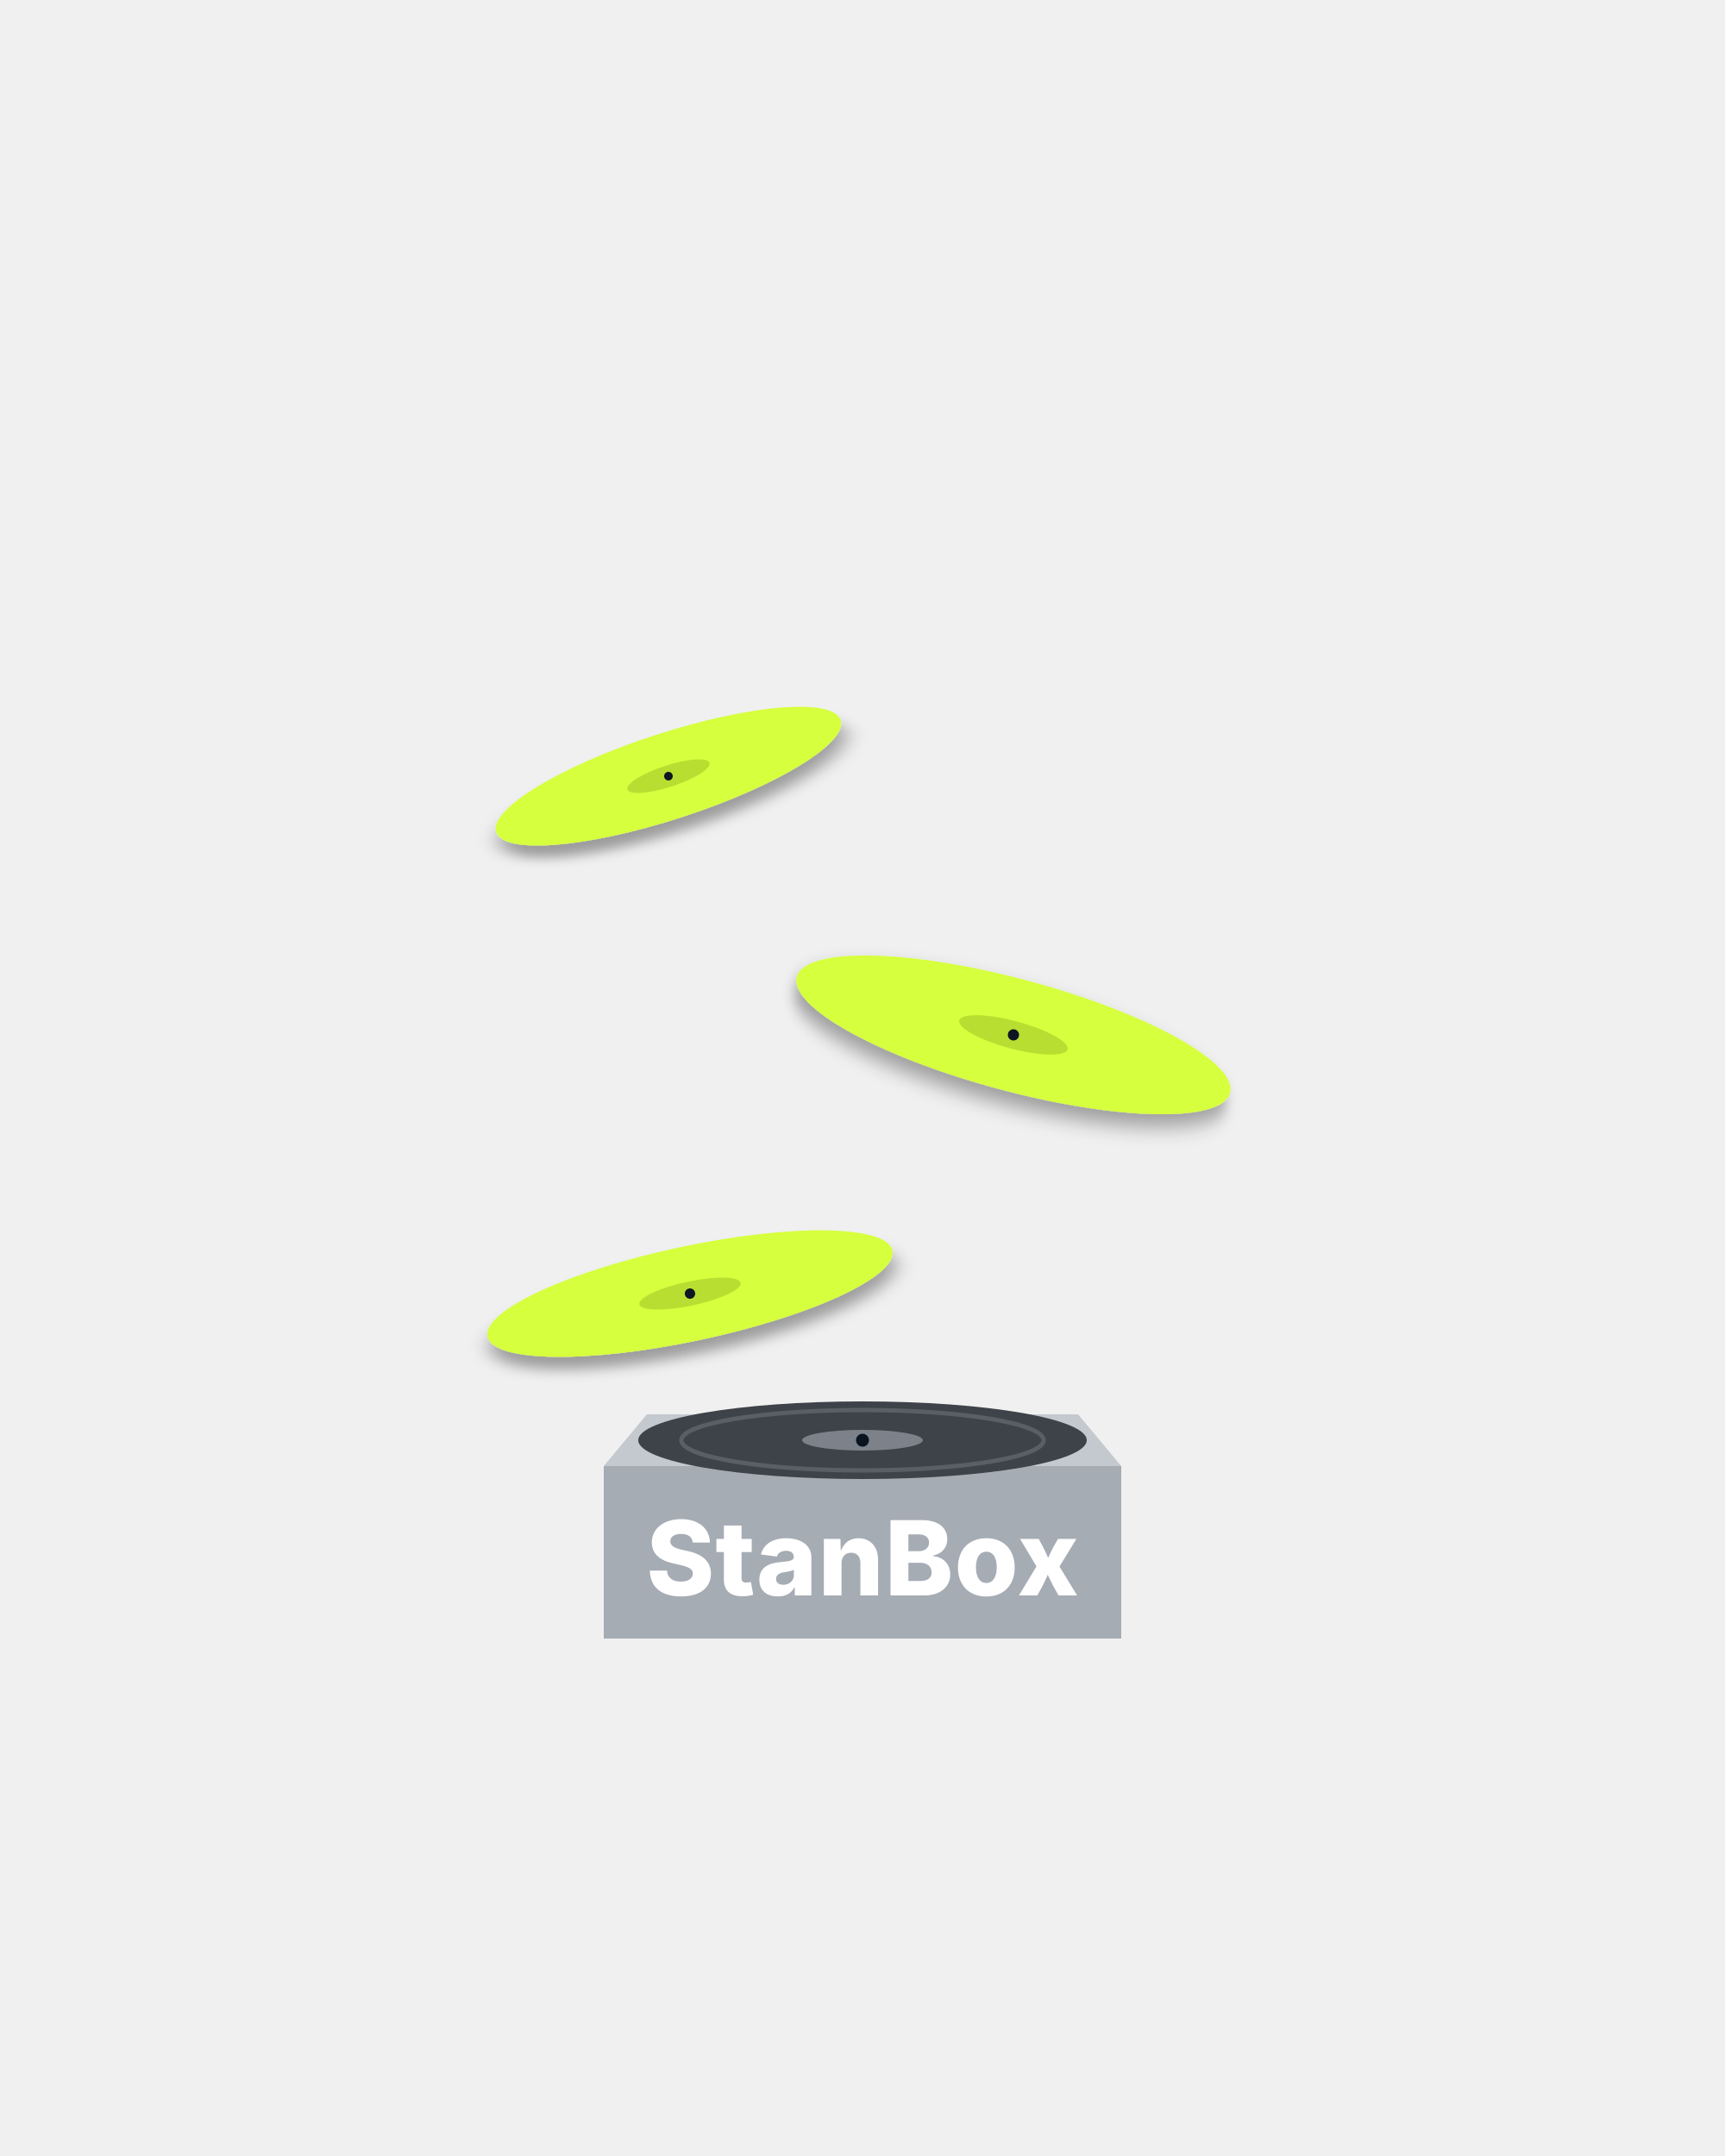
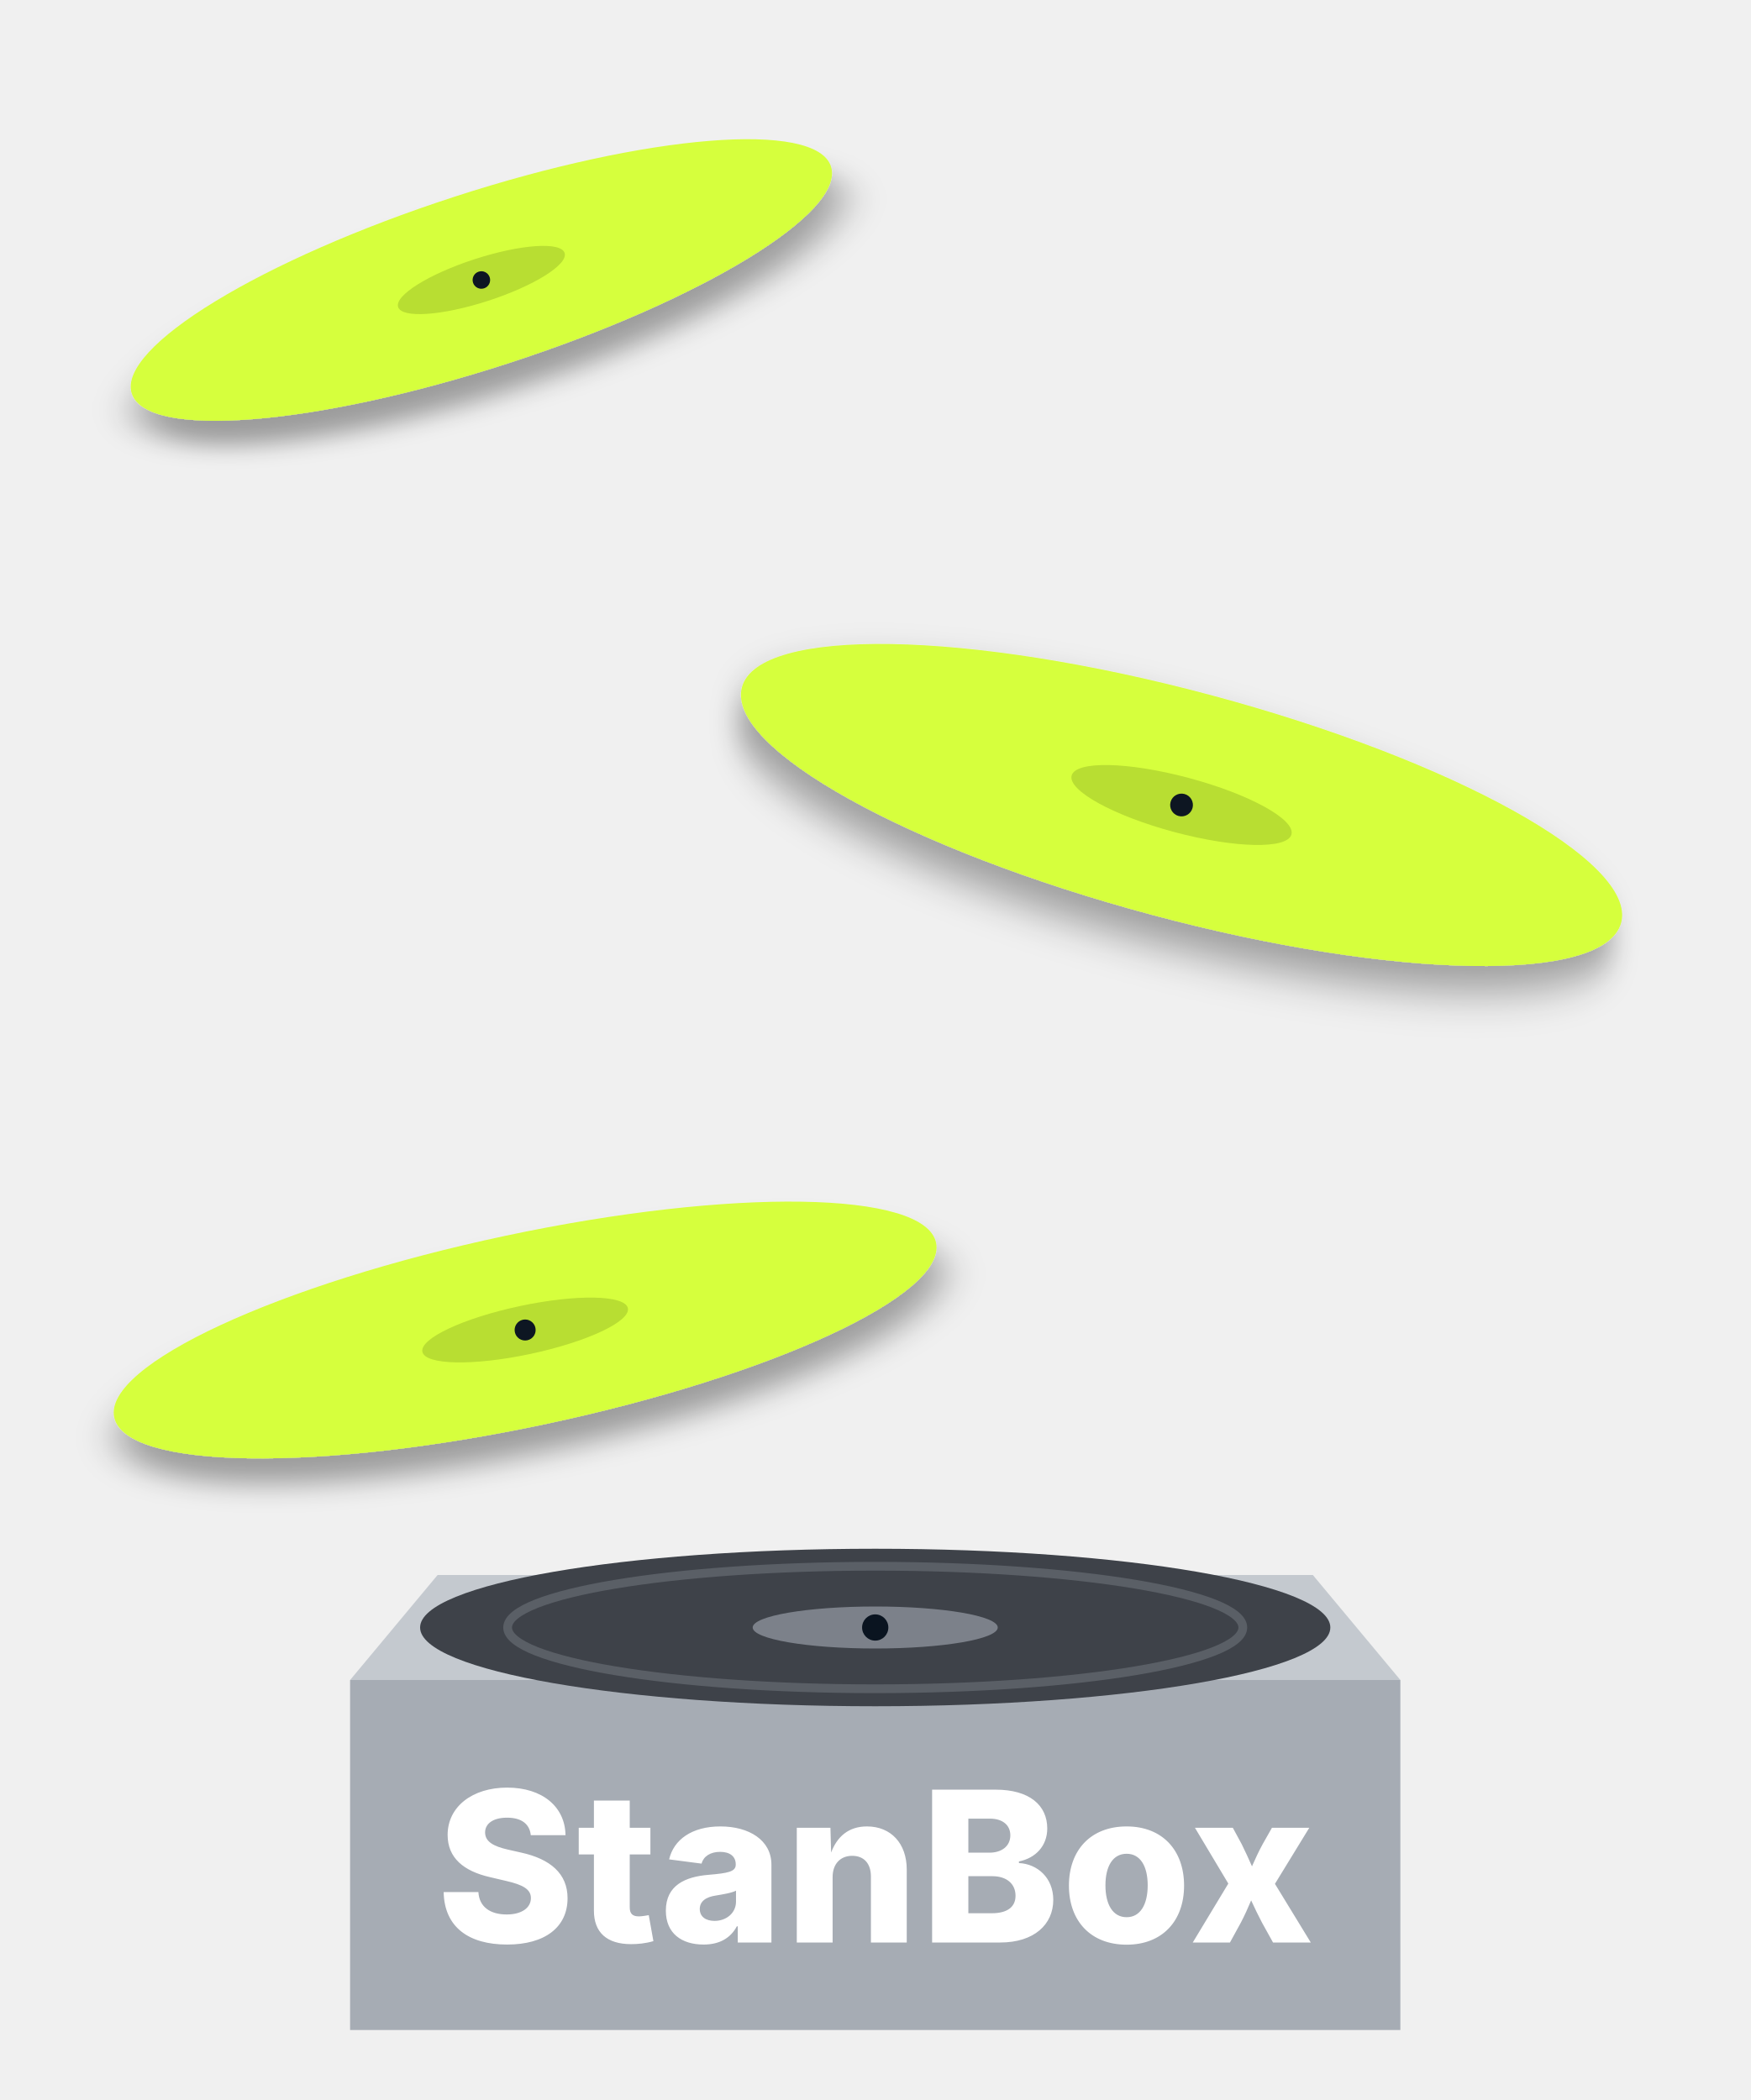
- <svg xmlns="http://www.w3.org/2000/svg" viewBox="0 0 400 500" role="img" aria-label="StanBox logo mockup — box with chartreuse floating discs">
+ <svg xmlns="http://www.w3.org/2000/svg" viewBox="100 148 200 240" role="img" aria-label="StanBox">
  <defs>
    <filter id="discShadow" x="-40%" y="-40%" width="180%" height="180%">
      <feGaussianBlur in="SourceAlpha" stdDeviation="2" />
      <feOffset dx="0" dy="3" result="offsetblur" />
      <feComponentTransfer>
        <feFuncA type="linear" slope="0.35" />
      </feComponentTransfer>
      <feMerge>
        <feMergeNode />
        <feMergeNode in="SourceGraphic" />
      </feMerge>
    </filter>
  </defs>
  <rect x="140" y="340" width="120" height="40" fill="#A6ACB4" />
  <polygon points="140,340 150,328 250,328 260,340" fill="#C4C9CF" />
  <text x="200" y="370" text-anchor="middle" font-family="-apple-system, BlinkMacSystemFont, 'SF Pro Display', 'Inter', sans-serif" font-size="24" font-weight="800" fill="#FFFFFF" letter-spacing="0.2">StanBox</text>
  <ellipse cx="200" cy="334" rx="52" ry="9" fill="#3E4249" />
  <ellipse cx="200" cy="334" rx="42" ry="7" fill="none" stroke="#5A5F66" stroke-width="1" />
  <ellipse cx="200" cy="334" rx="14" ry="2.4" fill="#7C818A" />
  <circle cx="200" cy="334" r="1.5" fill="#0A1420" />
  <g transform="translate(155 180) rotate(-18)" filter="url(#discShadow)">
    <ellipse cx="0" cy="0" rx="42" ry="10" fill="#D6FF3D" />
    <ellipse cx="0" cy="0" rx="10" ry="2.5" fill="#B8DE30" />
    <circle cx="0" cy="0" r="1" fill="#0A1420" />
  </g>
  <g transform="translate(235 240) rotate(15)" filter="url(#discShadow)">
    <ellipse cx="0" cy="0" rx="52" ry="13" fill="#D6FF3D" />
    <ellipse cx="0" cy="0" rx="13" ry="3.2" fill="#B8DE30" />
    <circle cx="0" cy="0" r="1.3" fill="#0A1420" />
  </g>
  <g transform="translate(160 300) rotate(-12)" filter="url(#discShadow)">
    <ellipse cx="0" cy="0" rx="48" ry="11" fill="#D6FF3D" />
    <ellipse cx="0" cy="0" rx="12" ry="2.8" fill="#B8DE30" />
    <circle cx="0" cy="0" r="1.2" fill="#0A1420" />
  </g>
</svg>
